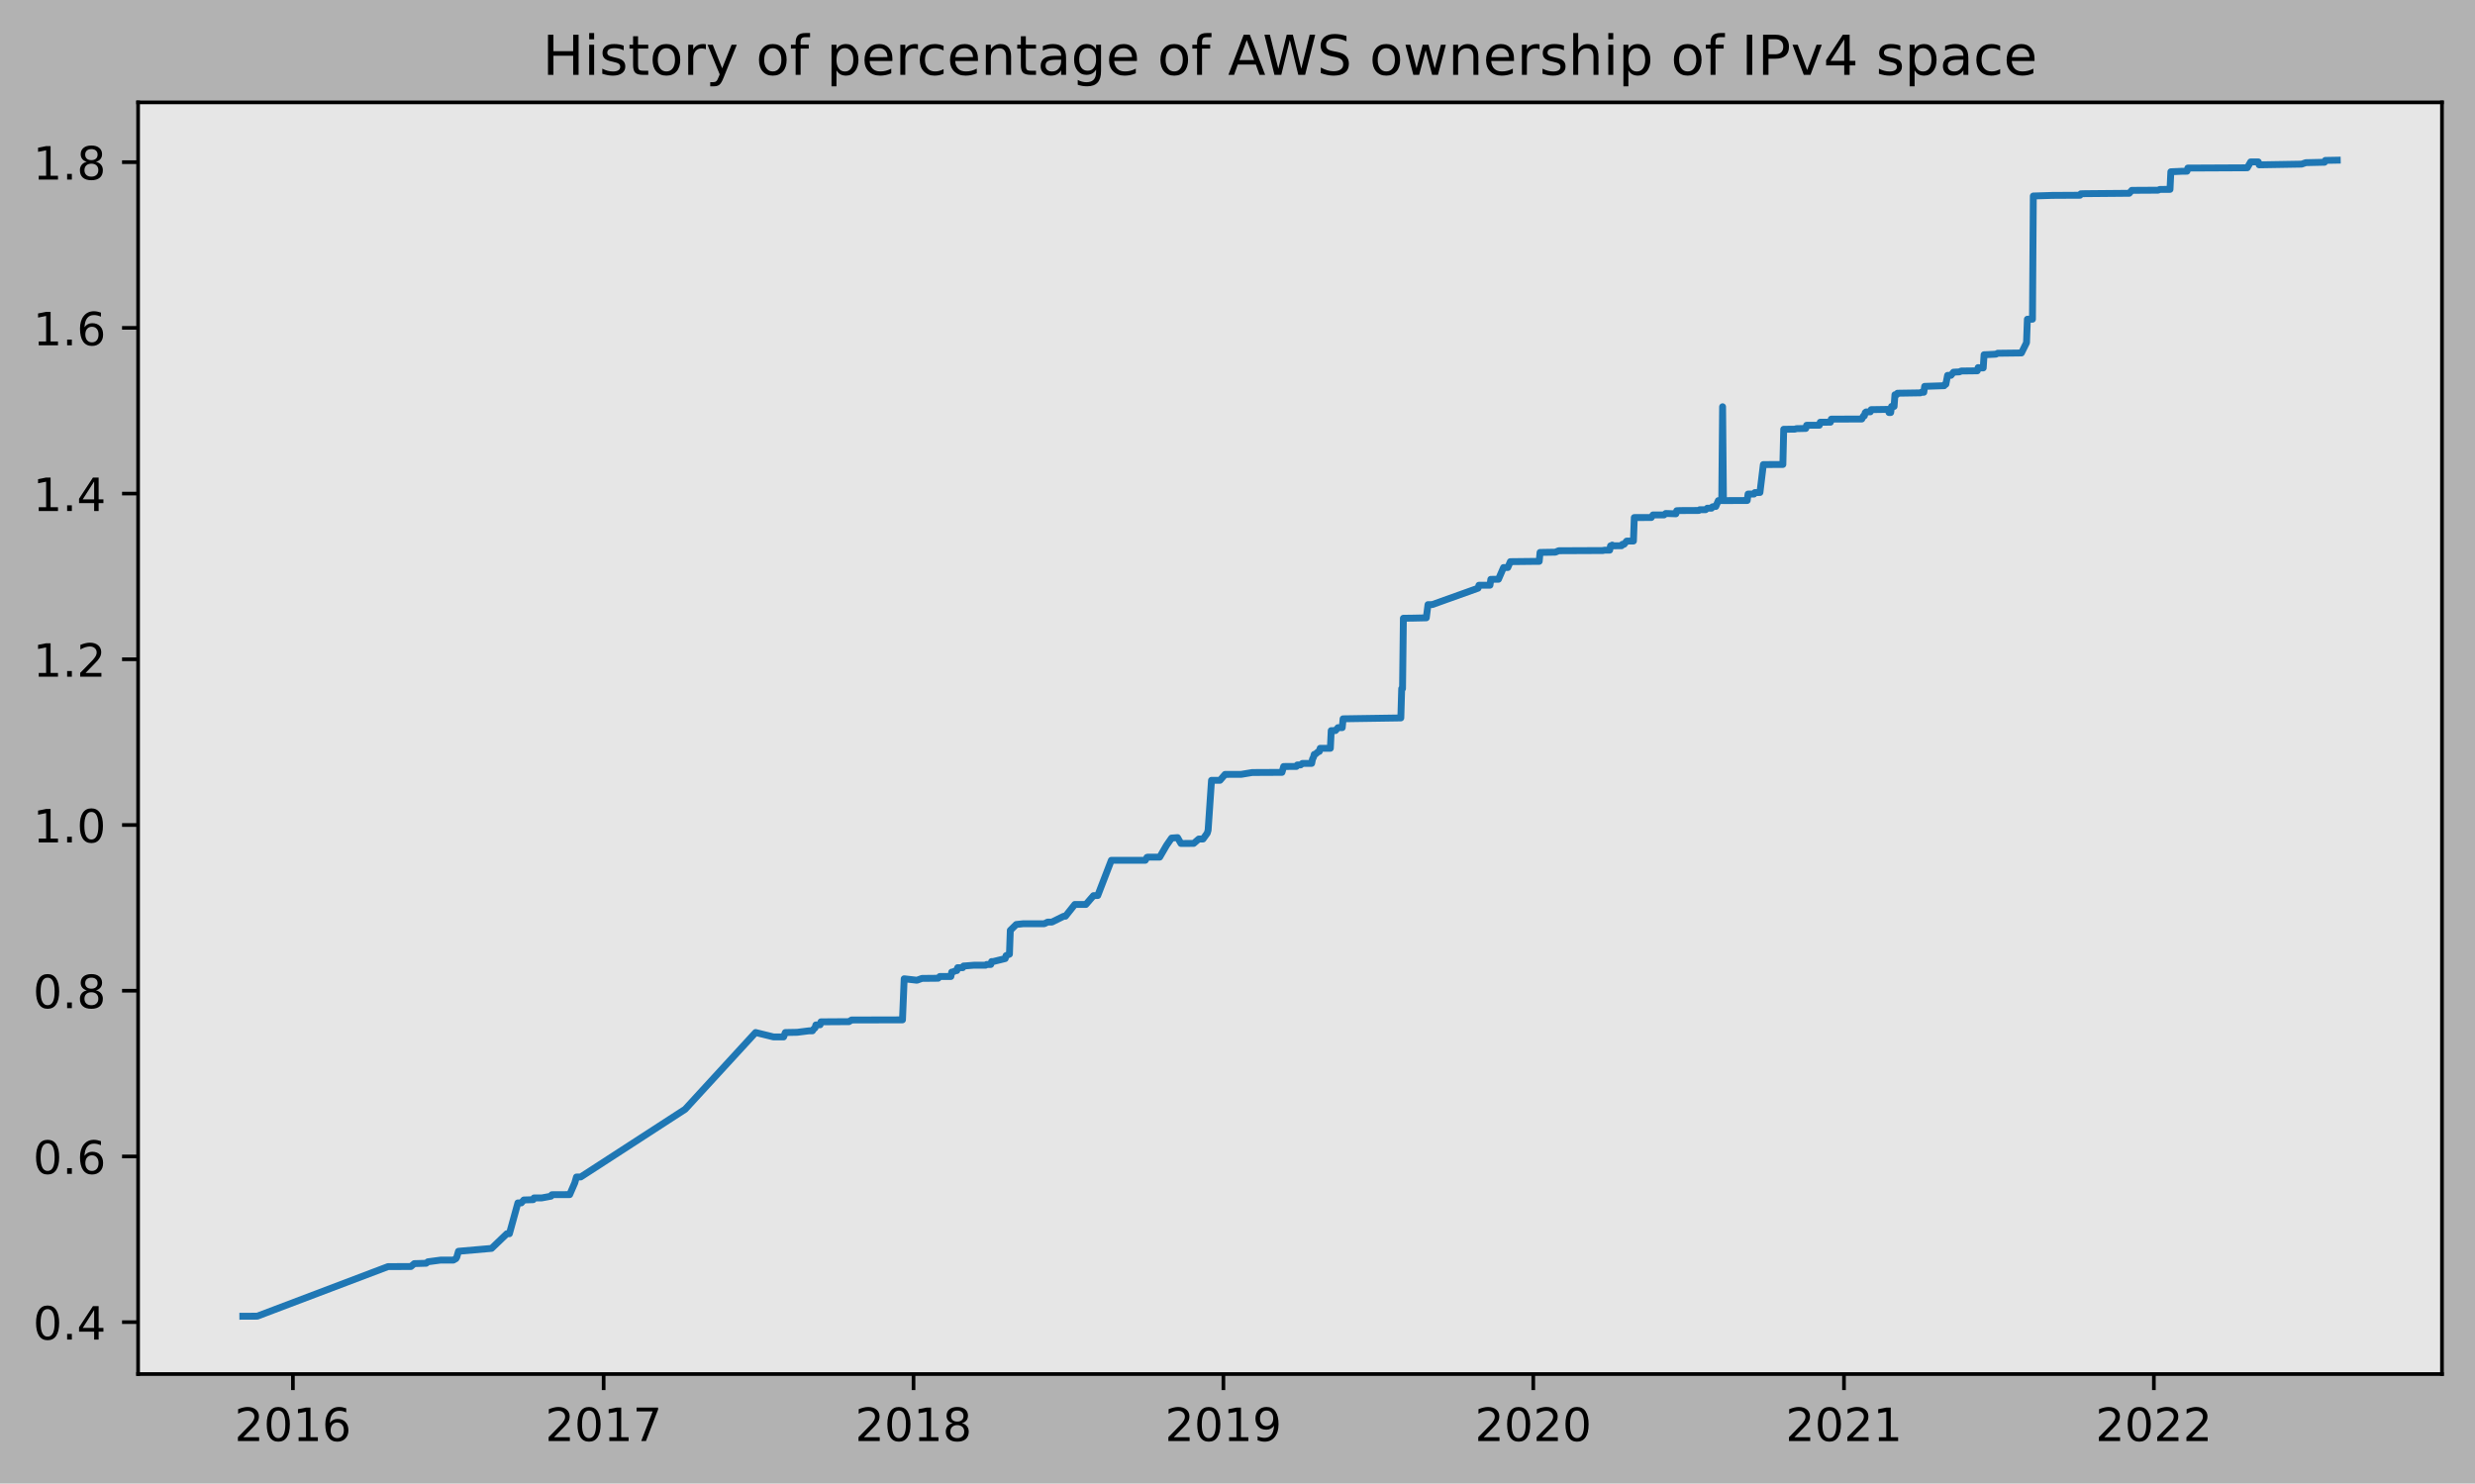
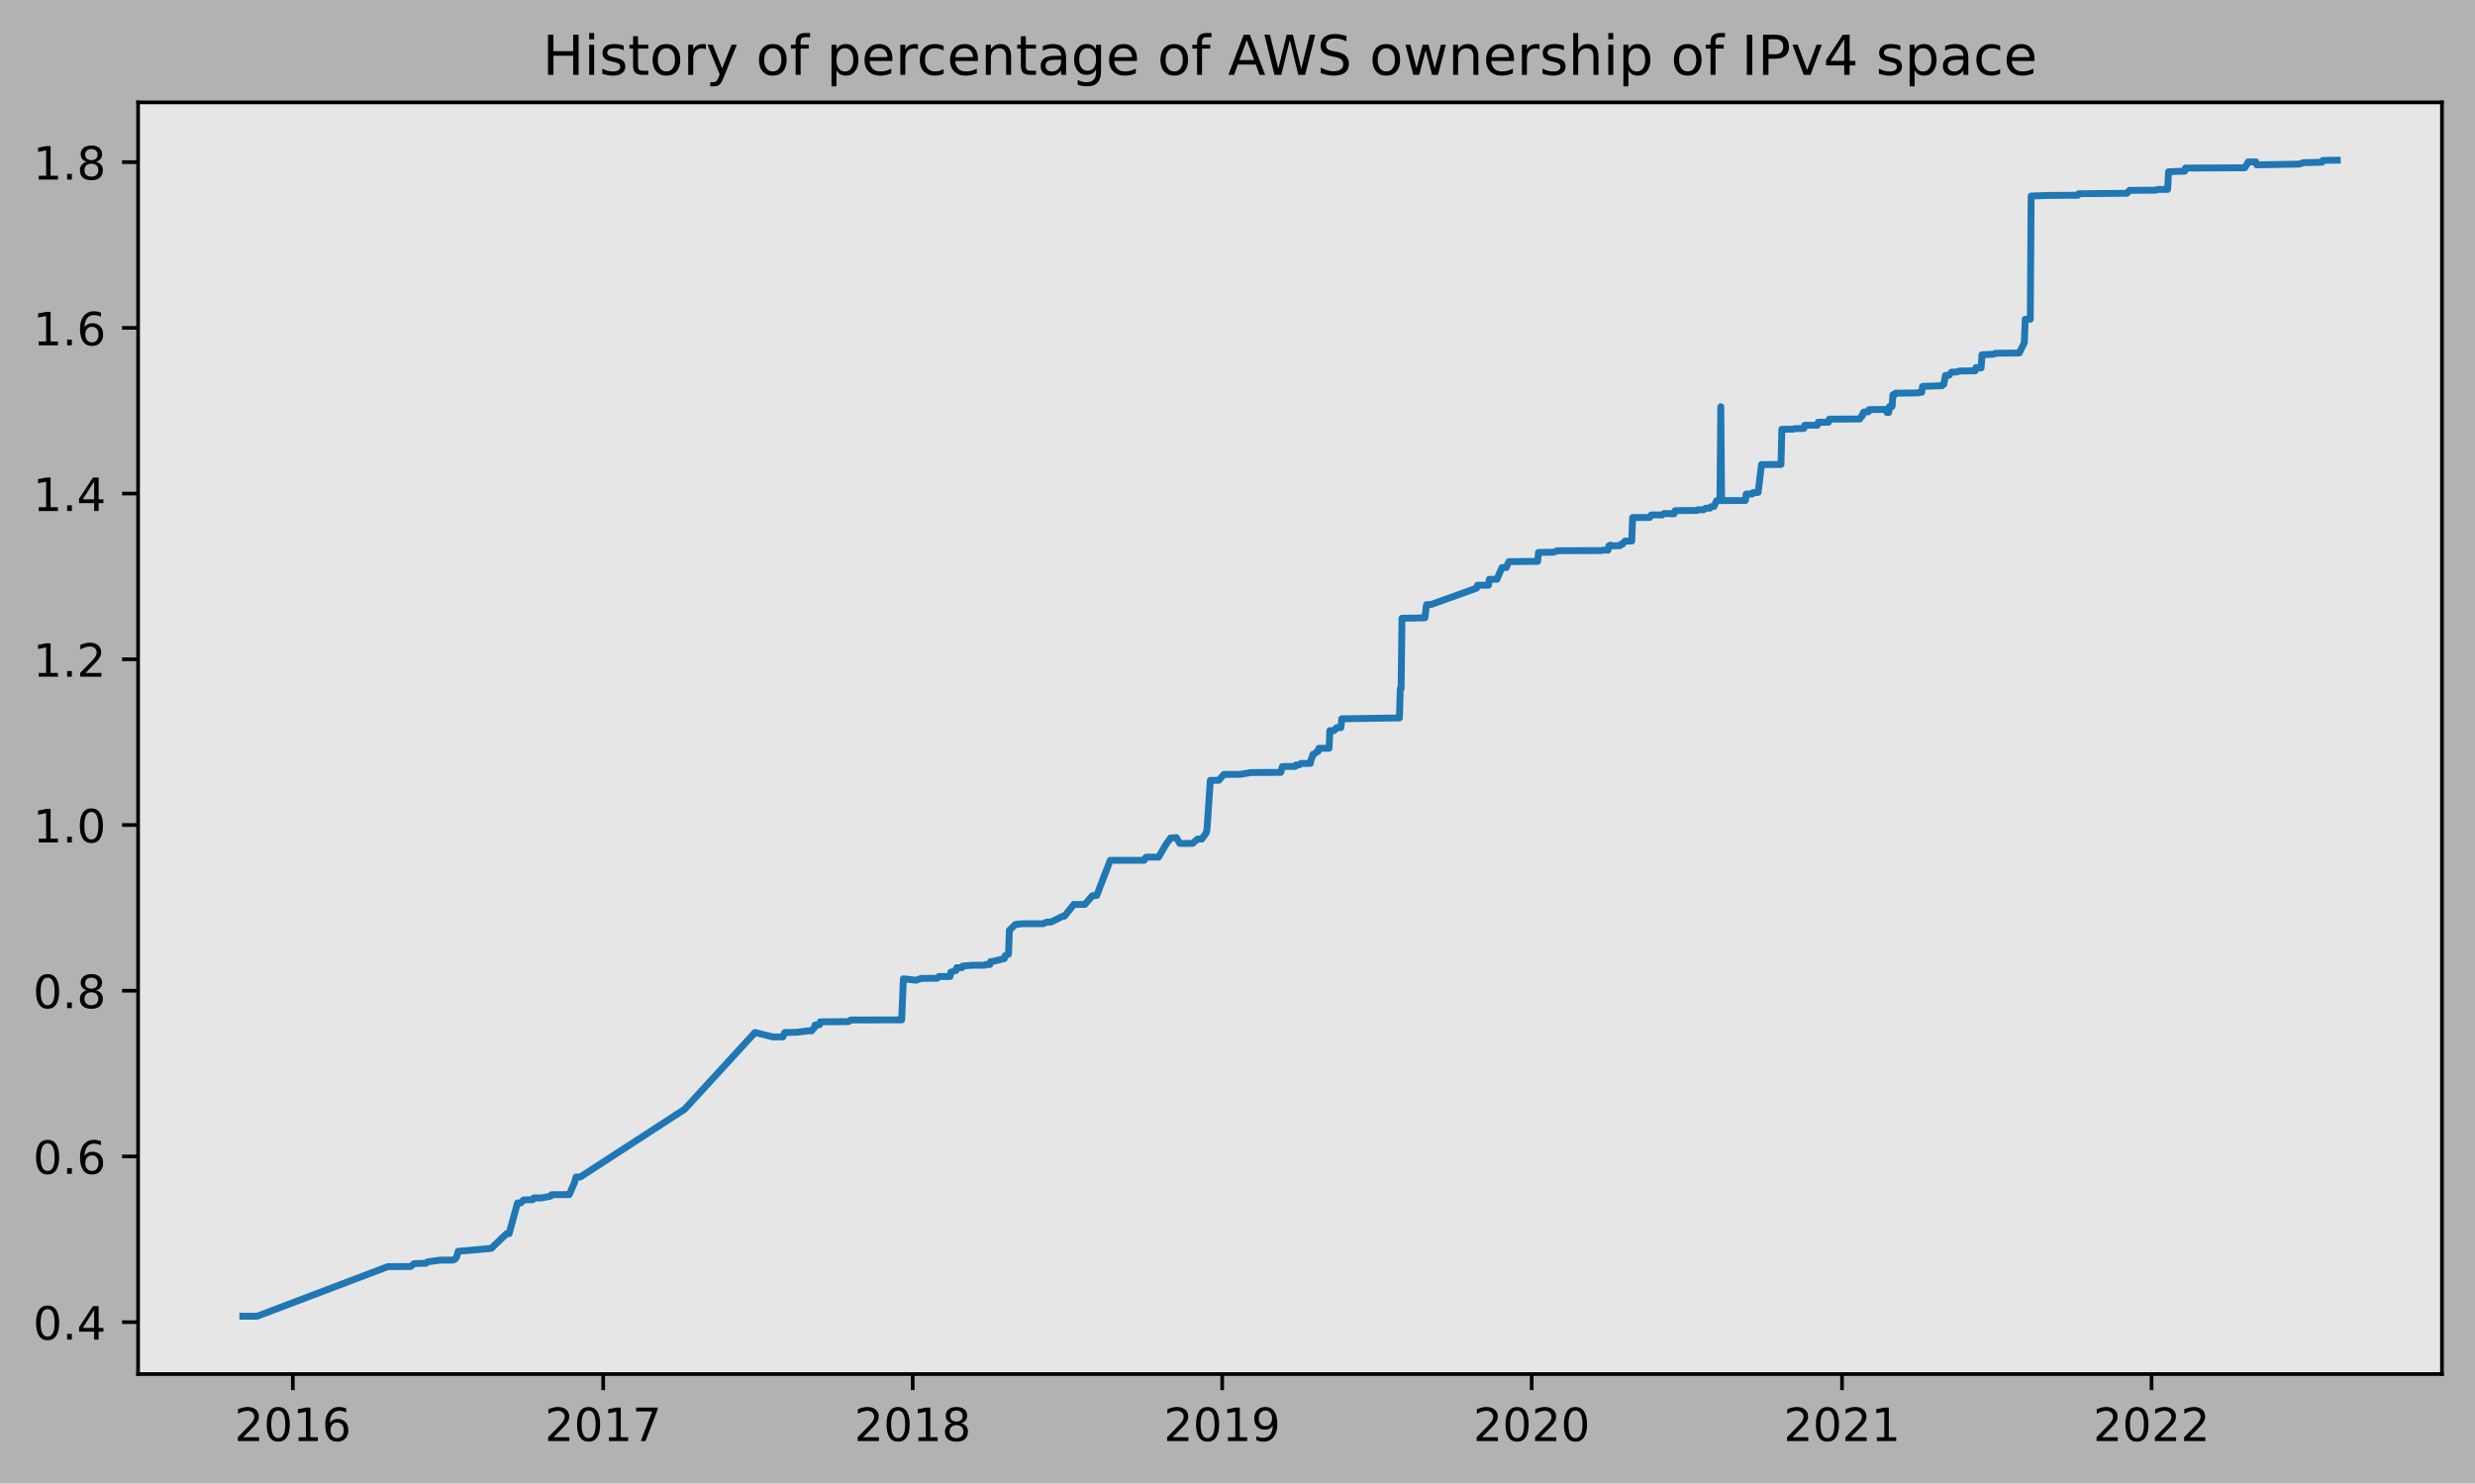
<svg xmlns="http://www.w3.org/2000/svg" xmlns:xlink="http://www.w3.org/1999/xlink" width="539.503pt" height="323.396pt" viewBox="0 0 539.503 323.396" version="1.1">
  <defs>
    <style type="text/css">*{stroke-linejoin: round; stroke-linecap: butt}</style>
  </defs>
  <g id="figure_1">
    <g id="patch_1">
      <path d="M 0 323.396  L 539.503 323.396  L 539.503 0  L 0 0  z " style="fill: #b2b2b2" />
    </g>
    <g id="axes_1">
      <g id="patch_2">
        <path d="M 30.103 299.518  L 532.303 299.518  L 532.303 22.318  L 30.103 22.318  z " style="fill: #e6e6e6" />
      </g>
      <g id="matplotlib.axis_1">
        <g id="xtick_1">
          <g id="line2d_1">
            <defs>
-               <path id="m68269205ed" d="M 0 0  L 0 3.5  " style="stroke: #000000; stroke-width: 0.8" />
+               <path id="m8cdb6fcce2" d="M 0 0  L 0 3.5  " style="stroke: #000000; stroke-width: 0.8" />
            </defs>
            <g>
-               <use xlink:href="#m68269205ed" x="63.849" y="299.518" style="stroke: #000000; stroke-width: 0.8" />
+               <use xlink:href="#m8cdb6fcce2" x="63.836" y="299.518" style="stroke: #000000; stroke-width: 0.8" />
            </g>
          </g>
          <g id="text_1">
-             <g transform="translate(51.124 314.1166)scale(0.1 -0.1)">
+             <g transform="translate(51.11073 314.1166)scale(0.1 -0.1)">
              <defs>
                <path id="DejaVuSans-32" d="M 1228 531  L 3431 531  L 3431 0  L 469 0  L 469 531  Q 828 903 1448 1529  Q 2069 2156 2228 2338  Q 2531 2678 2651 2914  Q 2772 3150 2772 3378  Q 2772 3750 2511 3984  Q 2250 4219 1831 4219  Q 1534 4219 1204 4116  Q 875 4013 500 3803  L 500 4441  Q 881 4594 1212 4672  Q 1544 4750 1819 4750  Q 2544 4750 2975 4387  Q 3406 4025 3406 3419  Q 3406 3131 3298 2873  Q 3191 2616 2906 2266  Q 2828 2175 2409 1742  Q 1991 1309 1228 531  z " transform="scale(0.015625)" />
                <path id="DejaVuSans-30" d="M 2034 4250  Q 1547 4250 1301 3770  Q 1056 3291 1056 2328  Q 1056 1369 1301 889  Q 1547 409 2034 409  Q 2525 409 2770 889  Q 3016 1369 3016 2328  Q 3016 3291 2770 3770  Q 2525 4250 2034 4250  z M 2034 4750  Q 2819 4750 3233 4129  Q 3647 3509 3647 2328  Q 3647 1150 3233 529  Q 2819 -91 2034 -91  Q 1250 -91 836 529  Q 422 1150 422 2328  Q 422 3509 836 4129  Q 1250 4750 2034 4750  z " transform="scale(0.015625)" />
                <path id="DejaVuSans-31" d="M 794 531  L 1825 531  L 1825 4091  L 703 3866  L 703 4441  L 1819 4666  L 2450 4666  L 2450 531  L 3481 531  L 3481 0  L 794 0  L 794 531  z " transform="scale(0.015625)" />
                <path id="DejaVuSans-36" d="M 2113 2584  Q 1688 2584 1439 2293  Q 1191 2003 1191 1497  Q 1191 994 1439 701  Q 1688 409 2113 409  Q 2538 409 2786 701  Q 3034 994 3034 1497  Q 3034 2003 2786 2293  Q 2538 2584 2113 2584  z M 3366 4563  L 3366 3988  Q 3128 4100 2886 4159  Q 2644 4219 2406 4219  Q 1781 4219 1451 3797  Q 1122 3375 1075 2522  Q 1259 2794 1537 2939  Q 1816 3084 2150 3084  Q 2853 3084 3261 2657  Q 3669 2231 3669 1497  Q 3669 778 3244 343  Q 2819 -91 2113 -91  Q 1303 -91 875 529  Q 447 1150 447 2328  Q 447 3434 972 4092  Q 1497 4750 2381 4750  Q 2619 4750 2861 4703  Q 3103 4656 3366 4563  z " transform="scale(0.015625)" />
              </defs>
              <use xlink:href="#DejaVuSans-32" />
              <use xlink:href="#DejaVuSans-30" x="63.623" />
              <use xlink:href="#DejaVuSans-31" x="127.246" />
              <use xlink:href="#DejaVuSans-36" x="190.869" />
            </g>
          </g>
        </g>
        <g id="xtick_2">
          <g id="line2d_2">
            <g>
-               <use xlink:href="#m68269205ed" x="131.581" y="299.518" style="stroke: #000000; stroke-width: 0.8" />
+               <use xlink:href="#m8cdb6fcce2" x="131.486" y="299.518" style="stroke: #000000; stroke-width: 0.8" />
            </g>
          </g>
          <g id="text_2">
-             <g transform="translate(118.8563 314.1166)scale(0.1 -0.1)">
+             <g transform="translate(118.7608 314.1166)scale(0.1 -0.1)">
              <defs>
                <path id="DejaVuSans-37" d="M 525 4666  L 3525 4666  L 3525 4397  L 1831 0  L 1172 0  L 2766 4134  L 525 4134  L 525 4666  z " transform="scale(0.015625)" />
              </defs>
              <use xlink:href="#DejaVuSans-32" />
              <use xlink:href="#DejaVuSans-30" x="63.623" />
              <use xlink:href="#DejaVuSans-31" x="127.246" />
              <use xlink:href="#DejaVuSans-37" x="190.869" />
            </g>
          </g>
        </g>
        <g id="xtick_3">
          <g id="line2d_3">
            <g>
-               <use xlink:href="#m68269205ed" x="199.129" y="299.518" style="stroke: #000000; stroke-width: 0.8" />
+               <use xlink:href="#m8cdb6fcce2" x="198.951" y="299.518" style="stroke: #000000; stroke-width: 0.8" />
            </g>
          </g>
          <g id="text_3">
-             <g transform="translate(186.4036 314.1166)scale(0.1 -0.1)">
+             <g transform="translate(186.226 314.1166)scale(0.1 -0.1)">
              <defs>
                <path id="DejaVuSans-38" d="M 2034 2216  Q 1584 2216 1326 1975  Q 1069 1734 1069 1313  Q 1069 891 1326 650  Q 1584 409 2034 409  Q 2484 409 2743 651  Q 3003 894 3003 1313  Q 3003 1734 2745 1975  Q 2488 2216 2034 2216  z M 1403 2484  Q 997 2584 770 2862  Q 544 3141 544 3541  Q 544 4100 942 4425  Q 1341 4750 2034 4750  Q 2731 4750 3128 4425  Q 3525 4100 3525 3541  Q 3525 3141 3298 2862  Q 3072 2584 2669 2484  Q 3125 2378 3379 2068  Q 3634 1759 3634 1313  Q 3634 634 3220 271  Q 2806 -91 2034 -91  Q 1263 -91 848 271  Q 434 634 434 1313  Q 434 1759 690 2068  Q 947 2378 1403 2484  z M 1172 3481  Q 1172 3119 1398 2916  Q 1625 2713 2034 2713  Q 2441 2713 2670 2916  Q 2900 3119 2900 3481  Q 2900 3844 2670 4047  Q 2441 4250 2034 4250  Q 1625 4250 1398 4047  Q 1172 3844 1172 3481  z " transform="scale(0.015625)" />
              </defs>
              <use xlink:href="#DejaVuSans-32" />
              <use xlink:href="#DejaVuSans-30" x="63.623" />
              <use xlink:href="#DejaVuSans-31" x="127.246" />
              <use xlink:href="#DejaVuSans-38" x="190.869" />
            </g>
          </g>
        </g>
        <g id="xtick_4">
          <g id="line2d_4">
            <g>
-               <use xlink:href="#m68269205ed" x="266.676" y="299.518" style="stroke: #000000; stroke-width: 0.8" />
+               <use xlink:href="#m8cdb6fcce2" x="266.416" y="299.518" style="stroke: #000000; stroke-width: 0.8" />
            </g>
          </g>
          <g id="text_4">
-             <g transform="translate(253.9508 314.1166)scale(0.1 -0.1)">
+             <g transform="translate(253.6912 314.1166)scale(0.1 -0.1)">
              <defs>
                <path id="DejaVuSans-39" d="M 703 97  L 703 672  Q 941 559 1184 500  Q 1428 441 1663 441  Q 2288 441 2617 861  Q 2947 1281 2994 2138  Q 2813 1869 2534 1725  Q 2256 1581 1919 1581  Q 1219 1581 811 2004  Q 403 2428 403 3163  Q 403 3881 828 4315  Q 1253 4750 1959 4750  Q 2769 4750 3195 4129  Q 3622 3509 3622 2328  Q 3622 1225 3098 567  Q 2575 -91 1691 -91  Q 1453 -91 1209 -44  Q 966 3 703 97  z M 1959 2075  Q 2384 2075 2632 2365  Q 2881 2656 2881 3163  Q 2881 3666 2632 3958  Q 2384 4250 1959 4250  Q 1534 4250 1286 3958  Q 1038 3666 1038 3163  Q 1038 2656 1286 2365  Q 1534 2075 1959 2075  z " transform="scale(0.015625)" />
              </defs>
              <use xlink:href="#DejaVuSans-32" />
              <use xlink:href="#DejaVuSans-30" x="63.623" />
              <use xlink:href="#DejaVuSans-31" x="127.246" />
              <use xlink:href="#DejaVuSans-39" x="190.869" />
            </g>
          </g>
        </g>
        <g id="xtick_5">
          <g id="line2d_5">
            <g>
-               <use xlink:href="#m68269205ed" x="334.223" y="299.518" style="stroke: #000000; stroke-width: 0.8" />
+               <use xlink:href="#m8cdb6fcce2" x="333.881" y="299.518" style="stroke: #000000; stroke-width: 0.8" />
            </g>
          </g>
          <g id="text_5">
-             <g transform="translate(321.4981 314.1166)scale(0.1 -0.1)">
+             <g transform="translate(321.1564 314.1166)scale(0.1 -0.1)">
              <use xlink:href="#DejaVuSans-32" />
              <use xlink:href="#DejaVuSans-30" x="63.623" />
              <use xlink:href="#DejaVuSans-32" x="127.246" />
              <use xlink:href="#DejaVuSans-30" x="190.869" />
            </g>
          </g>
        </g>
        <g id="xtick_6">
          <g id="line2d_6">
            <g>
-               <use xlink:href="#m68269205ed" x="401.955" y="299.518" style="stroke: #000000; stroke-width: 0.8" />
+               <use xlink:href="#m8cdb6fcce2" x="401.532" y="299.518" style="stroke: #000000; stroke-width: 0.8" />
            </g>
          </g>
          <g id="text_6">
-             <g transform="translate(389.2304 314.1166)scale(0.1 -0.1)">
+             <g transform="translate(388.8065 314.1166)scale(0.1 -0.1)">
              <use xlink:href="#DejaVuSans-32" />
              <use xlink:href="#DejaVuSans-30" x="63.623" />
              <use xlink:href="#DejaVuSans-32" x="127.246" />
              <use xlink:href="#DejaVuSans-31" x="190.869" />
            </g>
          </g>
        </g>
        <g id="xtick_7">
          <g id="line2d_7">
            <g>
-               <use xlink:href="#m68269205ed" x="469.503" y="299.518" style="stroke: #000000; stroke-width: 0.8" />
+               <use xlink:href="#m8cdb6fcce2" x="468.997" y="299.518" style="stroke: #000000; stroke-width: 0.8" />
            </g>
          </g>
          <g id="text_7">
-             <g transform="translate(456.7777 314.1166)scale(0.1 -0.1)">
+             <g transform="translate(456.2717 314.1166)scale(0.1 -0.1)">
              <use xlink:href="#DejaVuSans-32" />
              <use xlink:href="#DejaVuSans-30" x="63.623" />
              <use xlink:href="#DejaVuSans-32" x="127.246" />
              <use xlink:href="#DejaVuSans-32" x="190.869" />
            </g>
          </g>
        </g>
      </g>
      <g id="matplotlib.axis_2">
        <g id="ytick_1">
          <g id="line2d_8">
            <defs>
-               <path id="mabec27ac45" d="M 0 0  L -3.5 0  " style="stroke: #000000; stroke-width: 0.8" />
+               <path id="ma3f25e7277" d="M 0 0  L -3.5 0  " style="stroke: #000000; stroke-width: 0.8" />
            </defs>
            <g>
-               <use xlink:href="#mabec27ac45" x="30.103" y="288.204" style="stroke: #000000; stroke-width: 0.8" />
+               <use xlink:href="#ma3f25e7277" x="30.103" y="288.204" style="stroke: #000000; stroke-width: 0.8" />
            </g>
          </g>
          <g id="text_8">
            <g transform="translate(7.2 292.0029)scale(0.1 -0.1)">
              <defs>
                <path id="DejaVuSans-2e" d="M 684 794  L 1344 794  L 1344 0  L 684 0  L 684 794  z " transform="scale(0.015625)" />
                <path id="DejaVuSans-34" d="M 2419 4116  L 825 1625  L 2419 1625  L 2419 4116  z M 2253 4666  L 3047 4666  L 3047 1625  L 3713 1625  L 3713 1100  L 3047 1100  L 3047 0  L 2419 0  L 2419 1100  L 313 1100  L 313 1709  L 2253 4666  z " transform="scale(0.015625)" />
              </defs>
              <use xlink:href="#DejaVuSans-30" />
              <use xlink:href="#DejaVuSans-2e" x="63.623" />
              <use xlink:href="#DejaVuSans-34" x="95.41" />
            </g>
          </g>
        </g>
        <g id="ytick_2">
          <g id="line2d_9">
            <g>
-               <use xlink:href="#mabec27ac45" x="30.103" y="252.081" style="stroke: #000000; stroke-width: 0.8" />
+               <use xlink:href="#ma3f25e7277" x="30.103" y="252.081" style="stroke: #000000; stroke-width: 0.8" />
            </g>
          </g>
          <g id="text_9">
            <g transform="translate(7.2 255.8802)scale(0.1 -0.1)">
              <use xlink:href="#DejaVuSans-30" />
              <use xlink:href="#DejaVuSans-2e" x="63.623" />
              <use xlink:href="#DejaVuSans-36" x="95.41" />
            </g>
          </g>
        </g>
        <g id="ytick_3">
          <g id="line2d_10">
            <g>
-               <use xlink:href="#mabec27ac45" x="30.103" y="215.958" style="stroke: #000000; stroke-width: 0.8" />
+               <use xlink:href="#ma3f25e7277" x="30.103" y="215.958" style="stroke: #000000; stroke-width: 0.8" />
            </g>
          </g>
          <g id="text_10">
-             <g transform="translate(7.2 219.7575)scale(0.1 -0.1)">
+             <g transform="translate(7.2 219.7576)scale(0.1 -0.1)">
              <use xlink:href="#DejaVuSans-30" />
              <use xlink:href="#DejaVuSans-2e" x="63.623" />
              <use xlink:href="#DejaVuSans-38" x="95.41" />
            </g>
          </g>
        </g>
        <g id="ytick_4">
          <g id="line2d_11">
            <g>
-               <use xlink:href="#mabec27ac45" x="30.103" y="179.836" style="stroke: #000000; stroke-width: 0.8" />
+               <use xlink:href="#ma3f25e7277" x="30.103" y="179.836" style="stroke: #000000; stroke-width: 0.8" />
            </g>
          </g>
          <g id="text_11">
-             <g transform="translate(7.2 183.6348)scale(0.1 -0.1)">
+             <g transform="translate(7.2 183.6349)scale(0.1 -0.1)">
              <use xlink:href="#DejaVuSans-31" />
              <use xlink:href="#DejaVuSans-2e" x="63.623" />
              <use xlink:href="#DejaVuSans-30" x="95.41" />
            </g>
          </g>
        </g>
        <g id="ytick_5">
          <g id="line2d_12">
            <g>
-               <use xlink:href="#mabec27ac45" x="30.103" y="143.713" style="stroke: #000000; stroke-width: 0.8" />
+               <use xlink:href="#ma3f25e7277" x="30.103" y="143.713" style="stroke: #000000; stroke-width: 0.8" />
            </g>
          </g>
          <g id="text_12">
-             <g transform="translate(7.2 147.5121)scale(0.1 -0.1)">
+             <g transform="translate(7.2 147.5123)scale(0.1 -0.1)">
              <use xlink:href="#DejaVuSans-31" />
              <use xlink:href="#DejaVuSans-2e" x="63.623" />
              <use xlink:href="#DejaVuSans-32" x="95.41" />
            </g>
          </g>
        </g>
        <g id="ytick_6">
          <g id="line2d_13">
            <g>
-               <use xlink:href="#mabec27ac45" x="30.103" y="107.59" style="stroke: #000000; stroke-width: 0.8" />
+               <use xlink:href="#ma3f25e7277" x="30.103" y="107.59" style="stroke: #000000; stroke-width: 0.8" />
            </g>
          </g>
          <g id="text_13">
-             <g transform="translate(7.2 111.3894)scale(0.1 -0.1)">
+             <g transform="translate(7.2 111.3897)scale(0.1 -0.1)">
              <use xlink:href="#DejaVuSans-31" />
              <use xlink:href="#DejaVuSans-2e" x="63.623" />
              <use xlink:href="#DejaVuSans-34" x="95.41" />
            </g>
          </g>
        </g>
        <g id="ytick_7">
          <g id="line2d_14">
            <g>
-               <use xlink:href="#mabec27ac45" x="30.103" y="71.468" style="stroke: #000000; stroke-width: 0.8" />
+               <use xlink:href="#ma3f25e7277" x="30.103" y="71.468" style="stroke: #000000; stroke-width: 0.8" />
            </g>
          </g>
          <g id="text_14">
-             <g transform="translate(7.2 75.26675)scale(0.1 -0.1)">
+             <g transform="translate(7.2 75.26701)scale(0.1 -0.1)">
              <use xlink:href="#DejaVuSans-31" />
              <use xlink:href="#DejaVuSans-2e" x="63.623" />
              <use xlink:href="#DejaVuSans-36" x="95.41" />
            </g>
          </g>
        </g>
        <g id="ytick_8">
          <g id="line2d_15">
            <g>
-               <use xlink:href="#mabec27ac45" x="30.103" y="35.345" style="stroke: #000000; stroke-width: 0.8" />
+               <use xlink:href="#ma3f25e7277" x="30.103" y="35.345" style="stroke: #000000; stroke-width: 0.8" />
            </g>
          </g>
          <g id="text_15">
-             <g transform="translate(7.2 39.14406)scale(0.1 -0.1)">
+             <g transform="translate(7.2 39.14437)scale(0.1 -0.1)">
              <use xlink:href="#DejaVuSans-31" />
              <use xlink:href="#DejaVuSans-2e" x="63.623" />
              <use xlink:href="#DejaVuSans-38" x="95.41" />
            </g>
          </g>
        </g>
      </g>
      <g id="line2d_16">
-         <path d="M 52.93 286.918  L 56.076 286.904  L 84.576 276.1  L 89.572 276.077  L 90.313 275.447  L 92.904 275.367  L 93.274 275.049  L 96.05 274.678  L 98.826 274.68  L 99.381 274.361  L 99.566 274.041  L 99.936 272.757  L 107.153 272.128  L 110.484 268.93  L 111.04 268.927  L 112.89 262.213  L 113.63 262.213  L 114.186 261.574  L 116.221 261.51  L 116.406 261.128  L 118.072 261.128  L 120.108 260.752  L 120.293 260.432  L 120.663 260.417  L 124.179 260.406  L 125.289 257.848  L 125.659 256.569  L 126.585 256.559  L 149.347 241.801  L 164.707 225.069  L 168.594 226.025  L 170.814 226.032  L 171.184 225.073  L 173.775 225.025  L 176.366 224.698  L 177.106 224.698  L 177.291 224.379  L 177.662 224.059  L 177.847 223.42  L 178.772 223.38  L 178.957 222.74  L 185.064 222.699  L 185.619 222.339  L 196.723 222.31  L 197.093 213.357  L 199.869 213.677  L 200.979 213.276  L 204.495 213.241  L 204.865 212.857  L 207.271 212.858  L 207.456 211.898  L 207.641 211.896  L 208.382 211.574  L 208.567 211.574  L 208.752 210.934  L 209.862 210.933  L 210.047 210.567  L 210.232 210.565  L 212.268 210.401  L 214.859 210.4  L 215.044 210.241  L 215.969 210.239  L 216.154 209.6  L 216.524 209.595  L 219.115 208.955  L 219.3 208.316  L 220.04 207.996  L 220.226 202.801  L 221.521 201.522  L 223.001 201.362  L 227.628 201.356  L 228.368 200.996  L 229.294 200.996  L 231.884 199.717  L 232.254 199.713  L 234.29 197.154  L 236.696 197.158  L 238.362 195.234  L 239.287 195.208  L 242.248 187.533  L 249.65 187.528  L 250.02 186.889  L 250.205 186.839  L 252.796 186.835  L 254.277 184.277  L 255.387 182.679  L 256.683 182.583  L 257.423 183.861  L 260.199 183.85  L 261.309 182.891  L 262.234 182.89  L 263.16 181.611  L 263.345 180.966  L 264.085 170.096  L 265.936 170.091  L 267.046 168.807  L 270.562 168.796  L 272.968 168.396  L 279.445 168.364  L 279.815 167.084  L 282.591 167.07  L 282.776 166.75  L 283.516 166.739  L 283.887 166.419  L 285.922 166.402  L 286.107 165.442  L 286.292 165.123  L 286.477 164.448  L 286.662 164.447  L 287.403 163.808  L 287.588 163.807  L 287.773 163.115  L 289.994 163.111  L 290.179 159.26  L 291.104 159.253  L 291.659 158.612  L 292.584 158.607  L 292.769 156.686  L 305.354 156.494  L 305.539 150.114  L 305.724 150.114  L 305.909 134.768  L 308.129 134.739  L 310.905 134.674  L 311.276 131.796  L 312.201 131.79  L 322.194 128.213  L 322.379 127.574  L 324.785 127.564  L 324.97 126.285  L 326.636 126.268  L 327.746 123.71  L 328.671 123.709  L 329.226 122.43  L 334.408 122.373  L 335.519 122.368  L 335.704 120.421  L 339.035 120.366  L 339.775 120.051  L 349.398 120.008  L 349.768 119.928  L 350.879 119.923  L 351.064 118.984  L 351.249 118.984  L 351.434 118.817  L 351.619 118.974  L 353.469 118.961  L 353.655 118.643  L 354.025 118.642  L 354.58 117.951  L 356.06 117.934  L 356.245 112.816  L 359.947 112.808  L 360.317 112.248  L 362.722 112.246  L 363.093 111.926  L 365.313 112.001  L 365.498 111.327  L 366.239 111.293  L 370.31 111.272  L 370.495 111.112  L 371.79 111.106  L 372.161 110.778  L 373.086 110.774  L 373.271 110.484  L 373.641 110.404  L 374.011 110.404  L 374.566 109.125  L 375.307 109.125  L 375.492 88.662  L 375.677 109.124  L 380.858 109.1  L 381.044 107.694  L 382.339 107.693  L 382.524 107.372  L 383.634 107.355  L 384.375 101.27  L 388.631 101.247  L 388.816 93.574  L 391.222 93.552  L 391.592 93.438  L 393.628 93.392  L 393.813 92.702  L 396.589 92.69  L 396.774 92.04  L 398.994 92.036  L 399.18 91.364  L 405.842 91.334  L 406.212 90.65  L 406.397 90.65  L 406.582 89.954  L 406.767 89.792  L 407.692 89.773  L 407.877 89.294  L 411.579 89.24  L 411.764 89.928  L 412.134 89.926  L 412.319 88.6  L 412.874 88.6  L 413.059 86.042  L 413.429 86.04  L 413.614 85.716  L 418.611 85.637  L 418.796 85.51  L 419.351 85.509  L 419.536 84.219  L 423.793 84.078  L 423.978 83.757  L 424.163 83.755  L 424.533 81.827  L 425.273 81.818  L 425.828 81.128  L 427.124 81.066  L 427.494 80.876  L 431.01 80.834  L 431.195 80.13  L 431.75 80.208  L 432.305 80.202  L 432.49 77.324  L 433.046 77.306  L 435.081 77.204  L 435.451 77.004  L 440.633 76.94  L 441.744 74.697  L 441.929 69.582  L 443.039 69.581  L 443.224 42.723  L 446.555 42.62  L 447.295 42.593  L 452.477 42.563  L 453.402 42.561  L 453.587 42.241  L 454.513 42.215  L 463.766 42.135  L 464.136 42.132  L 464.691 41.493  L 470.428 41.458  L 470.798 41.288  L 473.019 41.28  L 473.204 37.443  L 475.61 37.334  L 476.72 37.323  L 476.905 36.637  L 489.859 36.575  L 490.6 35.295  L 492.265 35.294  L 492.45 35.933  L 501.703 35.778  L 502.629 35.46  L 506.7 35.368  L 506.885 34.965  L 509.476 34.918  L 509.476 34.918  " clip-path="url(#pa3f7f49107)" style="fill: none; stroke: #1f77b4; stroke-width: 1.5; stroke-linecap: square" />
+         <path d="M 52.93 286.918  L 56.073 286.904  L 84.537 276.1  L 89.528 276.077  L 90.267 275.447  L 92.855 275.367  L 93.225 275.049  L 95.997 274.678  L 98.77 274.68  L 99.324 274.361  L 99.509 274.041  L 99.879 272.757  L 107.087 272.128  L 110.414 268.93  L 110.969 268.927  L 112.817 262.213  L 113.557 262.213  L 114.111 261.574  L 116.144 261.51  L 116.329 261.128  L 117.993 261.128  L 120.026 260.752  L 120.211 260.432  L 120.58 260.417  L 124.092 260.406  L 125.201 257.848  L 125.571 256.569  L 126.495 256.559  L 149.23 241.801  L 164.571 225.069  L 168.453 226.025  L 170.671 226.032  L 171.041 225.073  L 173.628 225.025  L 176.216 224.699  L 176.955 224.699  L 177.14 224.379  L 177.51 224.059  L 177.695 223.42  L 178.619 223.38  L 178.804 222.74  L 184.903 222.699  L 185.458 222.339  L 196.548 222.31  L 196.918 213.358  L 199.69 213.677  L 200.799 213.276  L 204.311 213.241  L 204.681 212.857  L 207.084 212.858  L 207.269 211.899  L 207.453 211.896  L 208.193 211.574  L 208.378 211.574  L 208.562 210.934  L 209.672 210.933  L 209.856 210.567  L 210.041 210.565  L 212.074 210.402  L 214.662 210.4  L 214.847 210.241  L 215.771 210.239  L 215.956 209.6  L 216.326 209.595  L 218.913 208.955  L 219.098 208.316  L 219.838 207.996  L 220.022 202.801  L 221.316 201.522  L 222.795 201.362  L 227.416 201.356  L 228.155 200.996  L 229.079 200.996  L 231.667 199.717  L 232.037 199.713  L 234.07 197.154  L 236.473 197.158  L 238.136 195.235  L 239.06 195.208  L 242.018 187.533  L 249.411 187.528  L 249.781 186.889  L 249.966 186.839  L 252.554 186.835  L 254.032 184.277  L 255.141 182.679  L 256.435 182.583  L 257.174 183.862  L 259.947 183.85  L 261.056 182.891  L 261.98 182.89  L 262.904 181.611  L 263.089 180.967  L 263.829 170.096  L 265.677 170.091  L 266.786 168.807  L 270.298 168.796  L 272.701 168.397  L 279.17 168.364  L 279.54 167.084  L 282.312 167.07  L 282.497 166.75  L 283.236 166.739  L 283.606 166.419  L 285.639 166.402  L 285.824 165.443  L 286.009 165.123  L 286.194 164.448  L 286.379 164.447  L 287.118 163.808  L 287.303 163.808  L 287.488 163.115  L 289.706 163.111  L 289.89 159.26  L 290.815 159.253  L 291.369 158.612  L 292.293 158.607  L 292.478 156.686  L 305.047 156.494  L 305.232 150.115  L 305.417 150.114  L 305.602 134.768  L 307.82 134.739  L 310.592 134.674  L 310.962 131.797  L 311.886 131.79  L 321.867 128.213  L 322.052 127.574  L 324.455 127.564  L 324.64 126.285  L 326.303 126.268  L 327.412 123.71  L 328.336 123.709  L 328.891 122.43  L 334.066 122.373  L 335.175 122.368  L 335.36 120.421  L 338.687 120.366  L 339.427 120.051  L 349.038 120.009  L 349.408 119.929  L 350.517 119.924  L 350.702 118.984  L 350.886 118.984  L 351.071 118.817  L 351.256 118.974  L 353.104 118.962  L 353.289 118.643  L 353.659 118.642  L 354.213 117.951  L 355.692 117.934  L 355.877 112.817  L 359.574 112.808  L 359.943 112.248  L 362.346 112.246  L 362.716 111.926  L 364.934 112.001  L 365.119 111.327  L 365.858 111.293  L 369.925 111.272  L 370.109 111.112  L 371.403 111.106  L 371.773 110.778  L 372.697 110.774  L 372.882 110.484  L 373.252 110.405  L 373.621 110.405  L 374.176 109.126  L 374.915 109.126  L 375.1 88.663  L 375.285 109.124  L 380.46 109.1  L 380.645 107.694  L 381.939 107.693  L 382.124 107.372  L 383.233 107.355  L 383.972 101.27  L 388.223 101.248  L 388.408 93.574  L 390.811 93.552  L 391.181 93.439  L 393.214 93.392  L 393.399 92.702  L 396.171 92.69  L 396.356 92.04  L 398.574 92.036  L 398.759 91.364  L 405.413 91.335  L 405.783 90.65  L 405.968 90.65  L 406.152 89.954  L 406.337 89.792  L 407.261 89.774  L 407.446 89.294  L 411.143 89.24  L 411.328 89.929  L 411.697 89.927  L 411.882 88.6  L 412.437 88.6  L 412.622 86.043  L 412.991 86.04  L 413.176 85.716  L 418.167 85.638  L 418.352 85.51  L 418.906 85.509  L 419.091 84.219  L 423.342 84.078  L 423.527 83.757  L 423.712 83.756  L 424.082 81.827  L 424.821 81.818  L 425.375 81.128  L 426.669 81.067  L 427.039 80.876  L 430.551 80.835  L 430.736 80.13  L 431.29 80.208  L 431.845 80.203  L 432.029 77.324  L 432.584 77.306  L 434.617 77.204  L 434.987 77.004  L 440.162 76.94  L 441.271 74.697  L 441.456 69.582  L 442.565 69.581  L 442.75 42.724  L 446.077 42.62  L 446.816 42.593  L 451.992 42.563  L 452.916 42.561  L 453.101 42.242  L 454.025 42.215  L 463.267 42.135  L 463.636 42.133  L 464.191 41.493  L 469.921 41.458  L 470.291 41.288  L 472.509 41.281  L 472.693 37.444  L 475.096 37.335  L 476.205 37.323  L 476.39 36.638  L 489.329 36.575  L 490.068 35.295  L 491.732 35.294  L 491.916 35.933  L 501.158 35.778  L 502.082 35.461  L 506.149 35.368  L 506.334 34.965  L 509.476 34.918  L 509.476 34.918  " clip-path="url(#p5faee52cea)" style="fill: none; stroke: #1f77b4; stroke-width: 1.5; stroke-linecap: square" />
      </g>
      <g id="patch_3">
        <path d="M 30.103 299.518  L 30.103 22.318  " style="fill: none; stroke: #000000; stroke-width: 0.8; stroke-linejoin: miter; stroke-linecap: square" />
      </g>
      <g id="patch_4">
        <path d="M 532.303 299.518  L 532.303 22.318  " style="fill: none; stroke: #000000; stroke-width: 0.8; stroke-linejoin: miter; stroke-linecap: square" />
      </g>
      <g id="patch_5">
        <path d="M 30.103 299.518  L 532.303 299.518  " style="fill: none; stroke: #000000; stroke-width: 0.8; stroke-linejoin: miter; stroke-linecap: square" />
      </g>
      <g id="patch_6">
        <path d="M 30.103 22.318  L 532.303 22.318  " style="fill: none; stroke: #000000; stroke-width: 0.8; stroke-linejoin: miter; stroke-linecap: square" />
      </g>
      <g id="text_16">
        <g transform="translate(118.2778 16.31812)scale(0.12 -0.12)">
          <defs>
            <path id="DejaVuSans-48" d="M 628 4666  L 1259 4666  L 1259 2753  L 3553 2753  L 3553 4666  L 4184 4666  L 4184 0  L 3553 0  L 3553 2222  L 1259 2222  L 1259 0  L 628 0  L 628 4666  z " transform="scale(0.015625)" />
            <path id="DejaVuSans-69" d="M 603 3500  L 1178 3500  L 1178 0  L 603 0  L 603 3500  z M 603 4863  L 1178 4863  L 1178 4134  L 603 4134  L 603 4863  z " transform="scale(0.015625)" />
            <path id="DejaVuSans-73" d="M 2834 3397  L 2834 2853  Q 2591 2978 2328 3040  Q 2066 3103 1784 3103  Q 1356 3103 1142 2972  Q 928 2841 928 2578  Q 928 2378 1081 2264  Q 1234 2150 1697 2047  L 1894 2003  Q 2506 1872 2764 1633  Q 3022 1394 3022 966  Q 3022 478 2636 193  Q 2250 -91 1575 -91  Q 1294 -91 989 -36  Q 684 19 347 128  L 347 722  Q 666 556 975 473  Q 1284 391 1588 391  Q 1994 391 2212 530  Q 2431 669 2431 922  Q 2431 1156 2273 1281  Q 2116 1406 1581 1522  L 1381 1569  Q 847 1681 609 1914  Q 372 2147 372 2553  Q 372 3047 722 3315  Q 1072 3584 1716 3584  Q 2034 3584 2315 3537  Q 2597 3491 2834 3397  z " transform="scale(0.015625)" />
            <path id="DejaVuSans-74" d="M 1172 4494  L 1172 3500  L 2356 3500  L 2356 3053  L 1172 3053  L 1172 1153  Q 1172 725 1289 603  Q 1406 481 1766 481  L 2356 481  L 2356 0  L 1766 0  Q 1100 0 847 248  Q 594 497 594 1153  L 594 3053  L 172 3053  L 172 3500  L 594 3500  L 594 4494  L 1172 4494  z " transform="scale(0.015625)" />
            <path id="DejaVuSans-6f" d="M 1959 3097  Q 1497 3097 1228 2736  Q 959 2375 959 1747  Q 959 1119 1226 758  Q 1494 397 1959 397  Q 2419 397 2687 759  Q 2956 1122 2956 1747  Q 2956 2369 2687 2733  Q 2419 3097 1959 3097  z M 1959 3584  Q 2709 3584 3137 3096  Q 3566 2609 3566 1747  Q 3566 888 3137 398  Q 2709 -91 1959 -91  Q 1206 -91 779 398  Q 353 888 353 1747  Q 353 2609 779 3096  Q 1206 3584 1959 3584  z " transform="scale(0.015625)" />
            <path id="DejaVuSans-72" d="M 2631 2963  Q 2534 3019 2420 3045  Q 2306 3072 2169 3072  Q 1681 3072 1420 2755  Q 1159 2438 1159 1844  L 1159 0  L 581 0  L 581 3500  L 1159 3500  L 1159 2956  Q 1341 3275 1631 3429  Q 1922 3584 2338 3584  Q 2397 3584 2469 3576  Q 2541 3569 2628 3553  L 2631 2963  z " transform="scale(0.015625)" />
            <path id="DejaVuSans-79" d="M 2059 -325  Q 1816 -950 1584 -1140  Q 1353 -1331 966 -1331  L 506 -1331  L 506 -850  L 844 -850  Q 1081 -850 1212 -737  Q 1344 -625 1503 -206  L 1606 56  L 191 3500  L 800 3500  L 1894 763  L 2988 3500  L 3597 3500  L 2059 -325  z " transform="scale(0.015625)" />
            <path id="DejaVuSans-20" transform="scale(0.015625)" />
            <path id="DejaVuSans-66" d="M 2375 4863  L 2375 4384  L 1825 4384  Q 1516 4384 1395 4259  Q 1275 4134 1275 3809  L 1275 3500  L 2222 3500  L 2222 3053  L 1275 3053  L 1275 0  L 697 0  L 697 3053  L 147 3053  L 147 3500  L 697 3500  L 697 3744  Q 697 4328 969 4595  Q 1241 4863 1831 4863  L 2375 4863  z " transform="scale(0.015625)" />
            <path id="DejaVuSans-70" d="M 1159 525  L 1159 -1331  L 581 -1331  L 581 3500  L 1159 3500  L 1159 2969  Q 1341 3281 1617 3432  Q 1894 3584 2278 3584  Q 2916 3584 3314 3078  Q 3713 2572 3713 1747  Q 3713 922 3314 415  Q 2916 -91 2278 -91  Q 1894 -91 1617 61  Q 1341 213 1159 525  z M 3116 1747  Q 3116 2381 2855 2742  Q 2594 3103 2138 3103  Q 1681 3103 1420 2742  Q 1159 2381 1159 1747  Q 1159 1113 1420 752  Q 1681 391 2138 391  Q 2594 391 2855 752  Q 3116 1113 3116 1747  z " transform="scale(0.015625)" />
            <path id="DejaVuSans-65" d="M 3597 1894  L 3597 1613  L 953 1613  Q 991 1019 1311 708  Q 1631 397 2203 397  Q 2534 397 2845 478  Q 3156 559 3463 722  L 3463 178  Q 3153 47 2828 -22  Q 2503 -91 2169 -91  Q 1331 -91 842 396  Q 353 884 353 1716  Q 353 2575 817 3079  Q 1281 3584 2069 3584  Q 2775 3584 3186 3129  Q 3597 2675 3597 1894  z M 3022 2063  Q 3016 2534 2758 2815  Q 2500 3097 2075 3097  Q 1594 3097 1305 2825  Q 1016 2553 972 2059  L 3022 2063  z " transform="scale(0.015625)" />
            <path id="DejaVuSans-63" d="M 3122 3366  L 3122 2828  Q 2878 2963 2633 3030  Q 2388 3097 2138 3097  Q 1578 3097 1268 2742  Q 959 2388 959 1747  Q 959 1106 1268 751  Q 1578 397 2138 397  Q 2388 397 2633 464  Q 2878 531 3122 666  L 3122 134  Q 2881 22 2623 -34  Q 2366 -91 2075 -91  Q 1284 -91 818 406  Q 353 903 353 1747  Q 353 2603 823 3093  Q 1294 3584 2113 3584  Q 2378 3584 2631 3529  Q 2884 3475 3122 3366  z " transform="scale(0.015625)" />
            <path id="DejaVuSans-6e" d="M 3513 2113  L 3513 0  L 2938 0  L 2938 2094  Q 2938 2591 2744 2837  Q 2550 3084 2163 3084  Q 1697 3084 1428 2787  Q 1159 2491 1159 1978  L 1159 0  L 581 0  L 581 3500  L 1159 3500  L 1159 2956  Q 1366 3272 1645 3428  Q 1925 3584 2291 3584  Q 2894 3584 3203 3211  Q 3513 2838 3513 2113  z " transform="scale(0.015625)" />
            <path id="DejaVuSans-61" d="M 2194 1759  Q 1497 1759 1228 1600  Q 959 1441 959 1056  Q 959 750 1161 570  Q 1363 391 1709 391  Q 2188 391 2477 730  Q 2766 1069 2766 1631  L 2766 1759  L 2194 1759  z M 3341 1997  L 3341 0  L 2766 0  L 2766 531  Q 2569 213 2275 61  Q 1981 -91 1556 -91  Q 1019 -91 701 211  Q 384 513 384 1019  Q 384 1609 779 1909  Q 1175 2209 1959 2209  L 2766 2209  L 2766 2266  Q 2766 2663 2505 2880  Q 2244 3097 1772 3097  Q 1472 3097 1187 3025  Q 903 2953 641 2809  L 641 3341  Q 956 3463 1253 3523  Q 1550 3584 1831 3584  Q 2591 3584 2966 3190  Q 3341 2797 3341 1997  z " transform="scale(0.015625)" />
            <path id="DejaVuSans-67" d="M 2906 1791  Q 2906 2416 2648 2759  Q 2391 3103 1925 3103  Q 1463 3103 1205 2759  Q 947 2416 947 1791  Q 947 1169 1205 825  Q 1463 481 1925 481  Q 2391 481 2648 825  Q 2906 1169 2906 1791  z M 3481 434  Q 3481 -459 3084 -895  Q 2688 -1331 1869 -1331  Q 1566 -1331 1297 -1286  Q 1028 -1241 775 -1147  L 775 -588  Q 1028 -725 1275 -790  Q 1522 -856 1778 -856  Q 2344 -856 2625 -561  Q 2906 -266 2906 331  L 2906 616  Q 2728 306 2450 153  Q 2172 0 1784 0  Q 1141 0 747 490  Q 353 981 353 1791  Q 353 2603 747 3093  Q 1141 3584 1784 3584  Q 2172 3584 2450 3431  Q 2728 3278 2906 2969  L 2906 3500  L 3481 3500  L 3481 434  z " transform="scale(0.015625)" />
            <path id="DejaVuSans-41" d="M 2188 4044  L 1331 1722  L 3047 1722  L 2188 4044  z M 1831 4666  L 2547 4666  L 4325 0  L 3669 0  L 3244 1197  L 1141 1197  L 716 0  L 50 0  L 1831 4666  z " transform="scale(0.015625)" />
            <path id="DejaVuSans-57" d="M 213 4666  L 850 4666  L 1831 722  L 2809 4666  L 3519 4666  L 4500 722  L 5478 4666  L 6119 4666  L 4947 0  L 4153 0  L 3169 4050  L 2175 0  L 1381 0  L 213 4666  z " transform="scale(0.015625)" />
            <path id="DejaVuSans-53" d="M 3425 4513  L 3425 3897  Q 3066 4069 2747 4153  Q 2428 4238 2131 4238  Q 1616 4238 1336 4038  Q 1056 3838 1056 3469  Q 1056 3159 1242 3001  Q 1428 2844 1947 2747  L 2328 2669  Q 3034 2534 3370 2195  Q 3706 1856 3706 1288  Q 3706 609 3251 259  Q 2797 -91 1919 -91  Q 1588 -91 1214 -16  Q 841 59 441 206  L 441 856  Q 825 641 1194 531  Q 1563 422 1919 422  Q 2459 422 2753 634  Q 3047 847 3047 1241  Q 3047 1584 2836 1778  Q 2625 1972 2144 2069  L 1759 2144  Q 1053 2284 737 2584  Q 422 2884 422 3419  Q 422 4038 858 4394  Q 1294 4750 2059 4750  Q 2388 4750 2728 4690  Q 3069 4631 3425 4513  z " transform="scale(0.015625)" />
            <path id="DejaVuSans-77" d="M 269 3500  L 844 3500  L 1563 769  L 2278 3500  L 2956 3500  L 3675 769  L 4391 3500  L 4966 3500  L 4050 0  L 3372 0  L 2619 2869  L 1863 0  L 1184 0  L 269 3500  z " transform="scale(0.015625)" />
            <path id="DejaVuSans-68" d="M 3513 2113  L 3513 0  L 2938 0  L 2938 2094  Q 2938 2591 2744 2837  Q 2550 3084 2163 3084  Q 1697 3084 1428 2787  Q 1159 2491 1159 1978  L 1159 0  L 581 0  L 581 4863  L 1159 4863  L 1159 2956  Q 1366 3272 1645 3428  Q 1925 3584 2291 3584  Q 2894 3584 3203 3211  Q 3513 2838 3513 2113  z " transform="scale(0.015625)" />
            <path id="DejaVuSans-49" d="M 628 4666  L 1259 4666  L 1259 0  L 628 0  L 628 4666  z " transform="scale(0.015625)" />
            <path id="DejaVuSans-50" d="M 1259 4147  L 1259 2394  L 2053 2394  Q 2494 2394 2734 2622  Q 2975 2850 2975 3272  Q 2975 3691 2734 3919  Q 2494 4147 2053 4147  L 1259 4147  z M 628 4666  L 2053 4666  Q 2838 4666 3239 4311  Q 3641 3956 3641 3272  Q 3641 2581 3239 2228  Q 2838 1875 2053 1875  L 1259 1875  L 1259 0  L 628 0  L 628 4666  z " transform="scale(0.015625)" />
            <path id="DejaVuSans-76" d="M 191 3500  L 800 3500  L 1894 563  L 2988 3500  L 3597 3500  L 2284 0  L 1503 0  L 191 3500  z " transform="scale(0.015625)" />
          </defs>
          <use xlink:href="#DejaVuSans-48" />
          <use xlink:href="#DejaVuSans-69" x="75.195" />
          <use xlink:href="#DejaVuSans-73" x="102.979" />
          <use xlink:href="#DejaVuSans-74" x="155.078" />
          <use xlink:href="#DejaVuSans-6f" x="194.287" />
          <use xlink:href="#DejaVuSans-72" x="255.469" />
          <use xlink:href="#DejaVuSans-79" x="296.582" />
          <use xlink:href="#DejaVuSans-20" x="355.762" />
          <use xlink:href="#DejaVuSans-6f" x="387.549" />
          <use xlink:href="#DejaVuSans-66" x="448.73" />
          <use xlink:href="#DejaVuSans-20" x="483.936" />
          <use xlink:href="#DejaVuSans-70" x="515.723" />
          <use xlink:href="#DejaVuSans-65" x="579.199" />
          <use xlink:href="#DejaVuSans-72" x="640.723" />
          <use xlink:href="#DejaVuSans-63" x="679.586" />
          <use xlink:href="#DejaVuSans-65" x="734.566" />
          <use xlink:href="#DejaVuSans-6e" x="796.09" />
          <use xlink:href="#DejaVuSans-74" x="859.469" />
          <use xlink:href="#DejaVuSans-61" x="898.678" />
          <use xlink:href="#DejaVuSans-67" x="959.957" />
          <use xlink:href="#DejaVuSans-65" x="1023.434" />
          <use xlink:href="#DejaVuSans-20" x="1084.957" />
          <use xlink:href="#DejaVuSans-6f" x="1116.744" />
          <use xlink:href="#DejaVuSans-66" x="1177.926" />
          <use xlink:href="#DejaVuSans-20" x="1213.131" />
          <use xlink:href="#DejaVuSans-41" x="1244.918" />
          <use xlink:href="#DejaVuSans-57" x="1307.826" />
          <use xlink:href="#DejaVuSans-53" x="1406.703" />
          <use xlink:href="#DejaVuSans-20" x="1470.18" />
          <use xlink:href="#DejaVuSans-6f" x="1501.967" />
          <use xlink:href="#DejaVuSans-77" x="1563.148" />
          <use xlink:href="#DejaVuSans-6e" x="1644.936" />
          <use xlink:href="#DejaVuSans-65" x="1708.314" />
          <use xlink:href="#DejaVuSans-72" x="1769.838" />
          <use xlink:href="#DejaVuSans-73" x="1810.951" />
          <use xlink:href="#DejaVuSans-68" x="1863.051" />
          <use xlink:href="#DejaVuSans-69" x="1926.43" />
          <use xlink:href="#DejaVuSans-70" x="1954.213" />
          <use xlink:href="#DejaVuSans-20" x="2017.689" />
          <use xlink:href="#DejaVuSans-6f" x="2049.477" />
          <use xlink:href="#DejaVuSans-66" x="2110.658" />
          <use xlink:href="#DejaVuSans-20" x="2145.863" />
          <use xlink:href="#DejaVuSans-49" x="2177.65" />
          <use xlink:href="#DejaVuSans-50" x="2207.143" />
          <use xlink:href="#DejaVuSans-76" x="2267.445" />
          <use xlink:href="#DejaVuSans-34" x="2326.625" />
          <use xlink:href="#DejaVuSans-20" x="2390.248" />
          <use xlink:href="#DejaVuSans-73" x="2422.035" />
          <use xlink:href="#DejaVuSans-70" x="2474.135" />
          <use xlink:href="#DejaVuSans-61" x="2537.611" />
          <use xlink:href="#DejaVuSans-63" x="2598.891" />
          <use xlink:href="#DejaVuSans-65" x="2653.871" />
        </g>
      </g>
    </g>
  </g>
  <defs>
-     <clipPath id="pa3f7f49107">
+     <clipPath id="p5faee52cea">
      <rect x="30.103" y="22.318" width="502.2" height="277.2" />
    </clipPath>
  </defs>
</svg>
